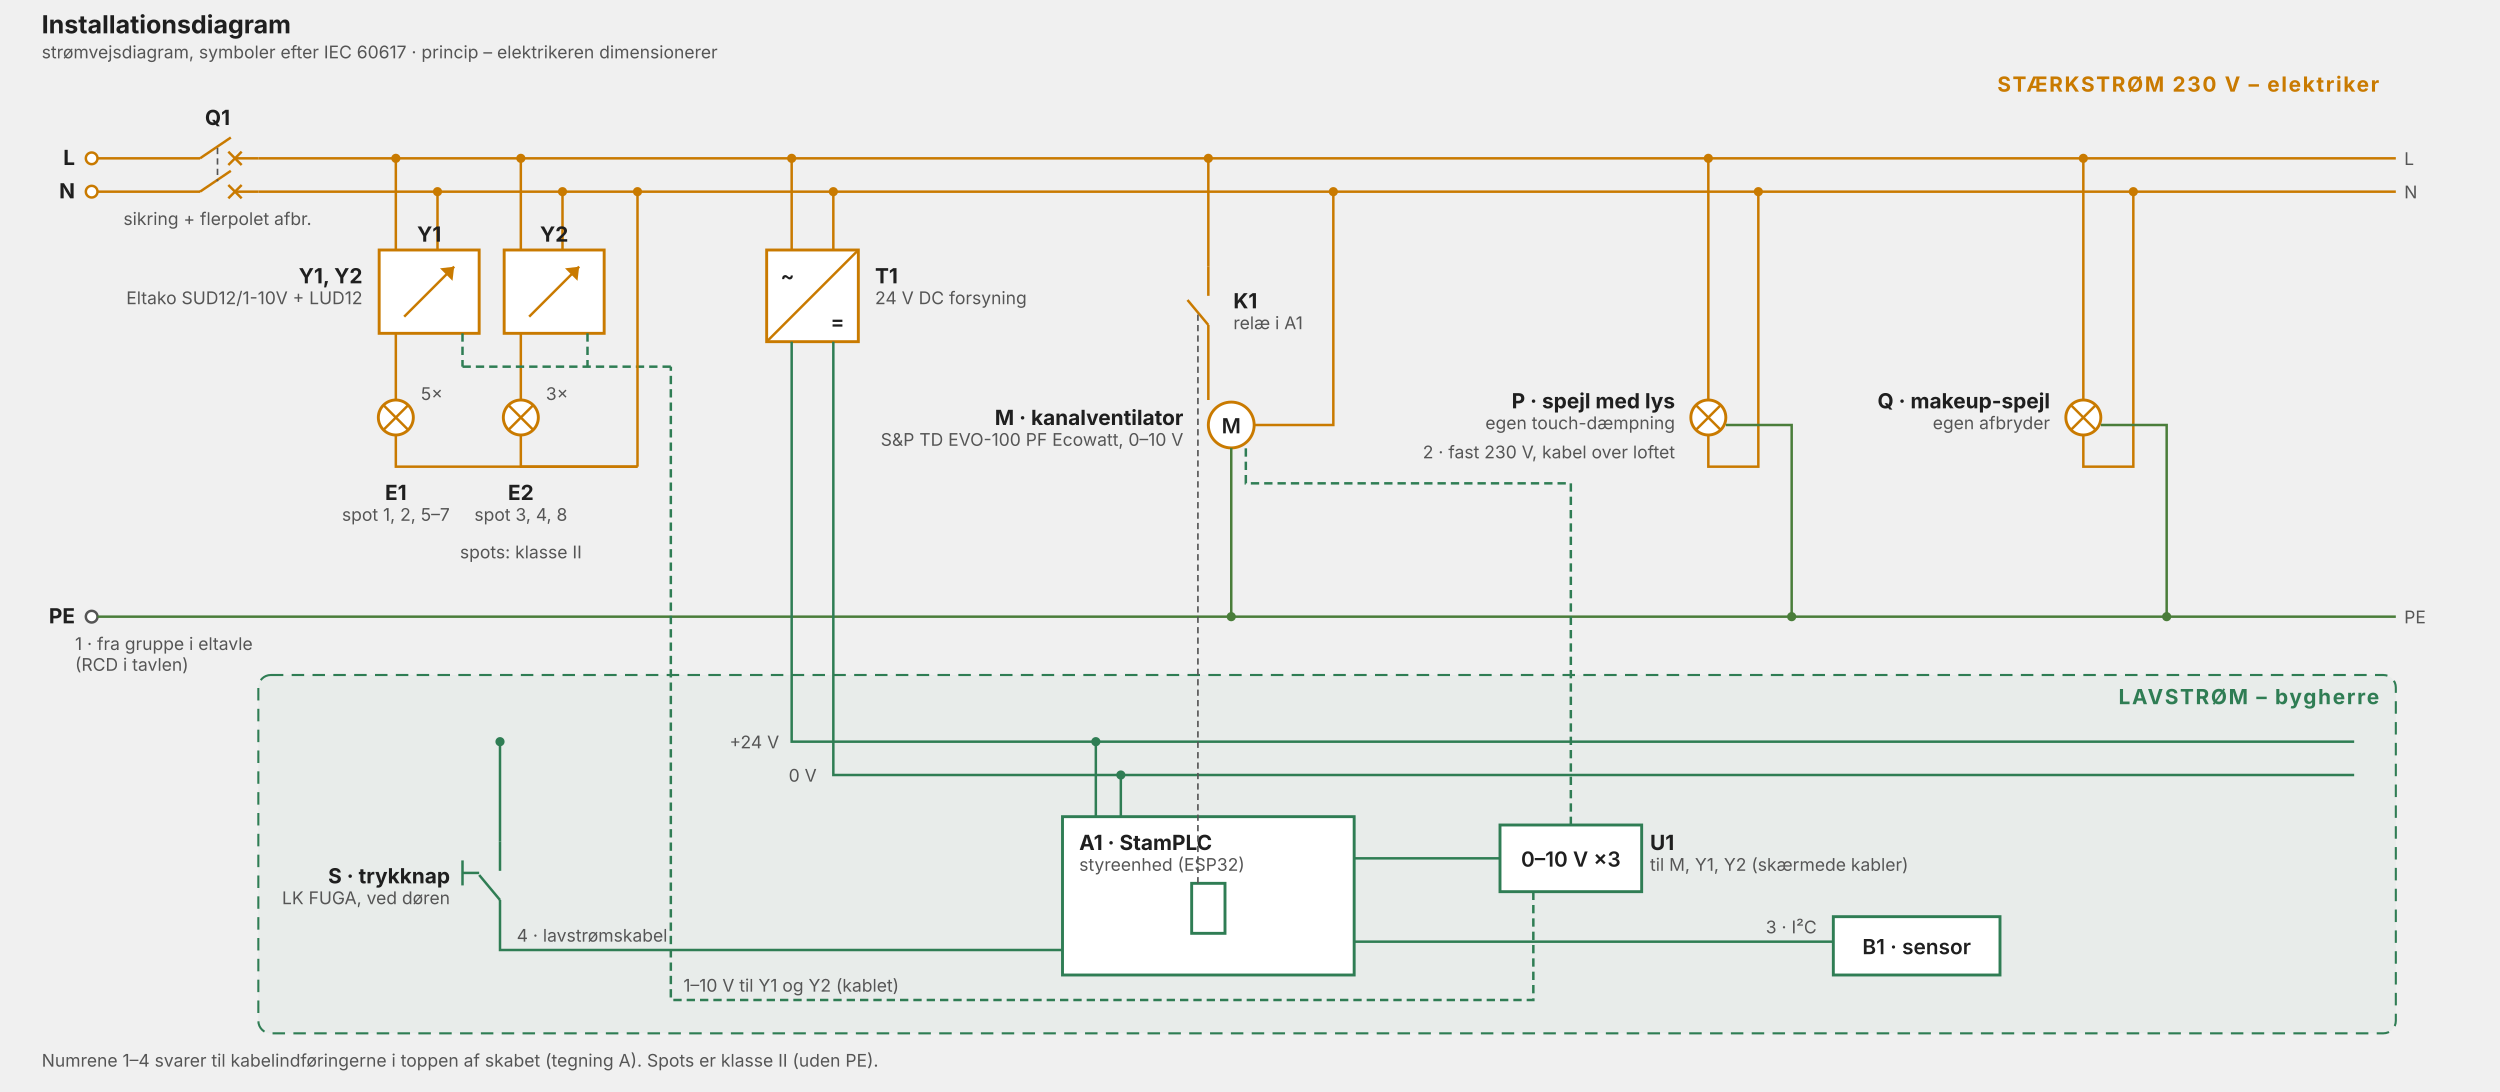
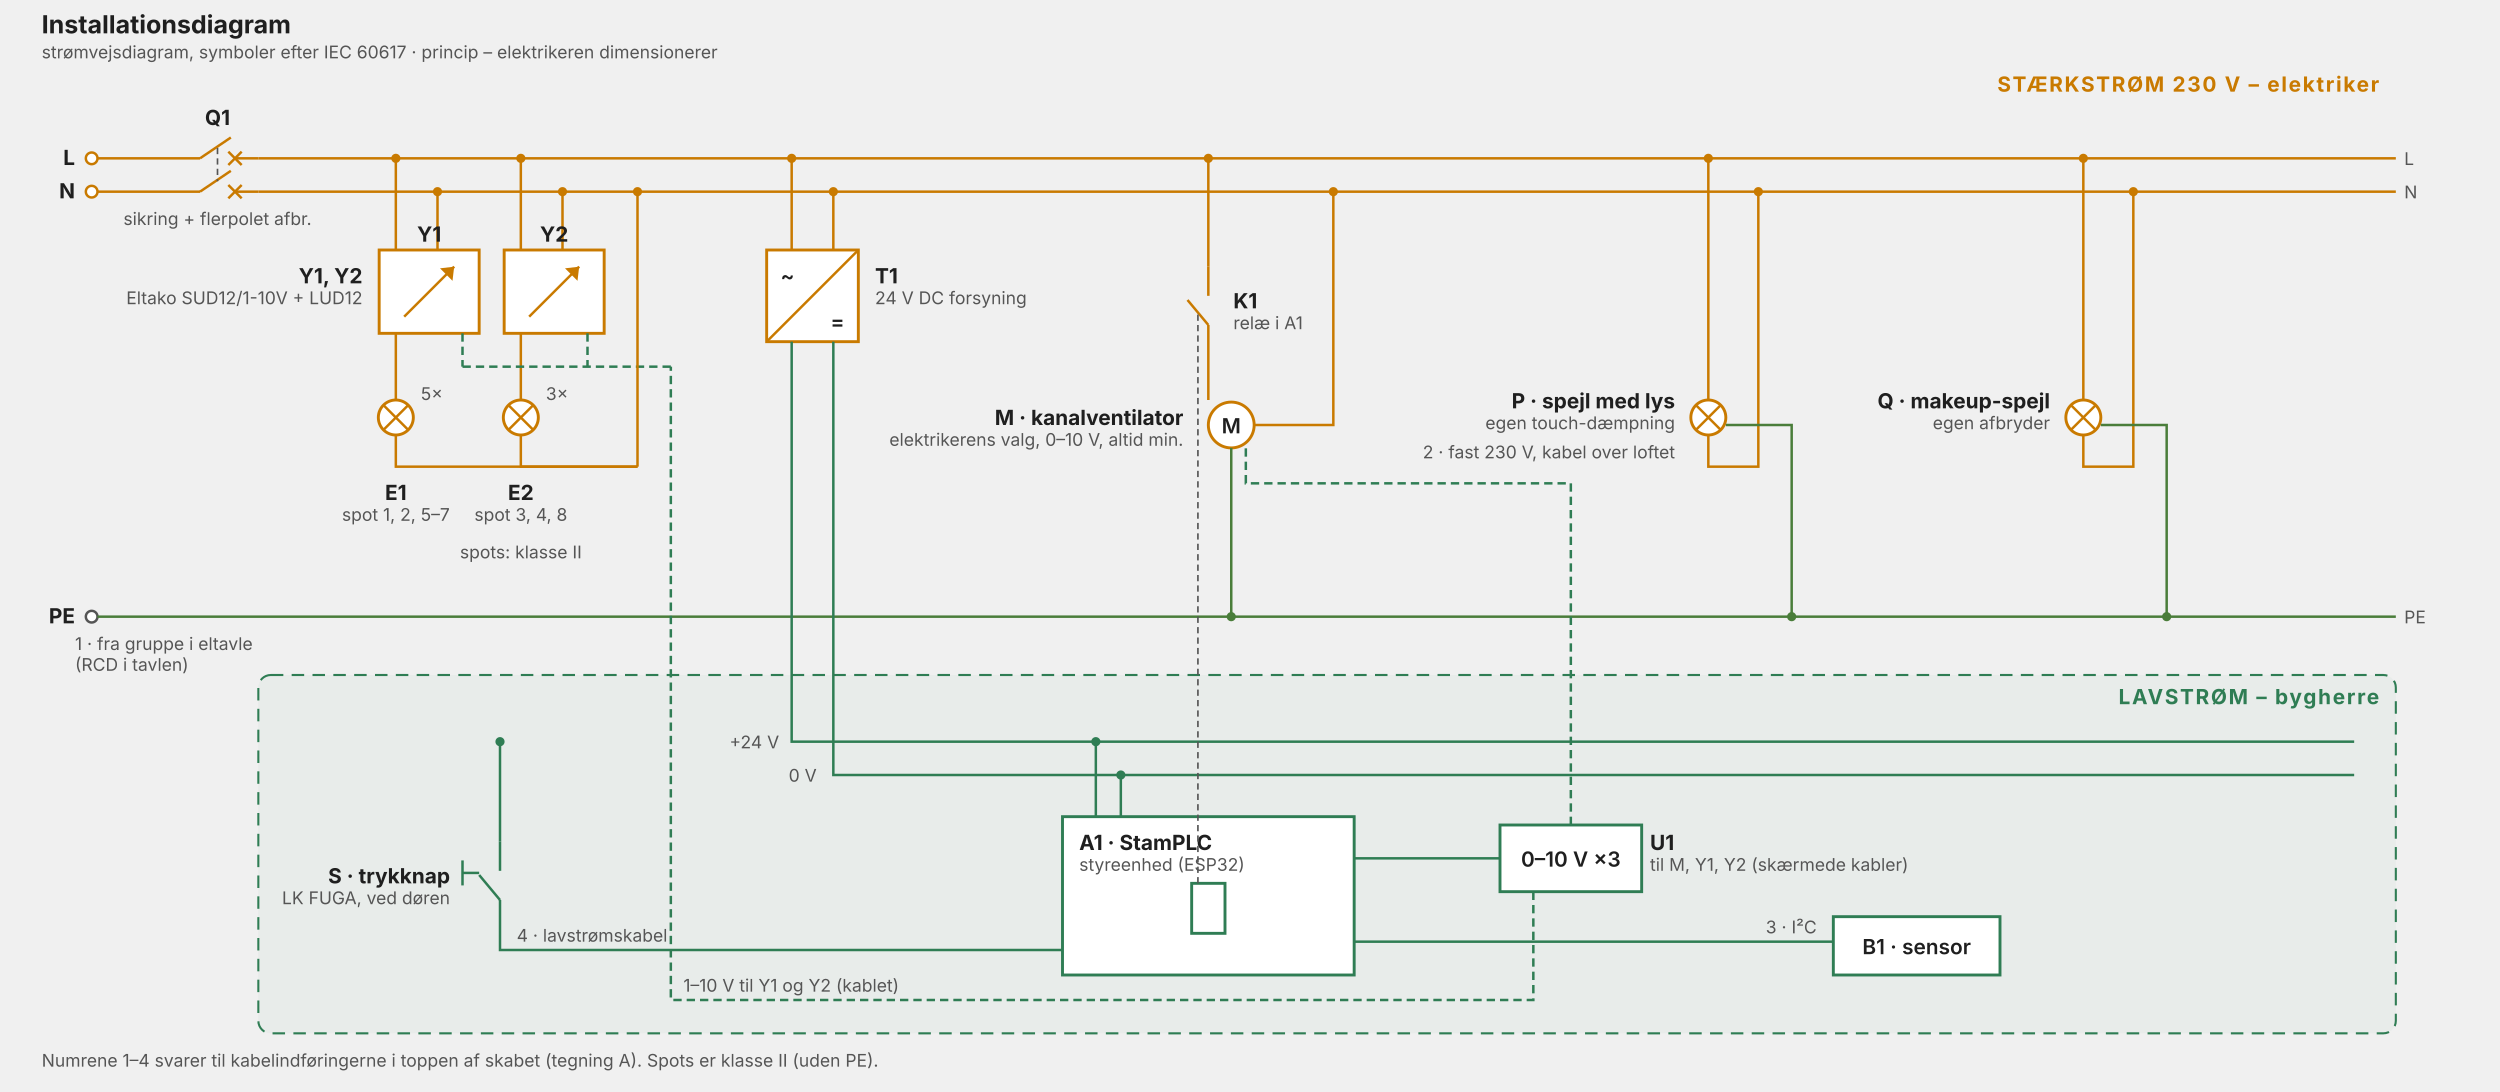
<svg xmlns="http://www.w3.org/2000/svg" viewBox="0 0 600 262" font-family="Inter, Arial, sans-serif">
  <defs>
    <marker id="pil" viewBox="0 0 10 10" refX="10" refY="5" markerWidth="5" markerHeight="5" orient="auto-start-reverse">
      <path d="M0 1 L10 5 L0 9 z" fill="#333" />
    </marker>
    <marker id="pil2" viewBox="0 0 10 10" refX="10" refY="5" markerWidth="6" markerHeight="6" orient="auto">
      <path d="M0 1 L10 5 L0 9 z" fill="#7aa3c8" />
    </marker>
    <marker id="pil3" viewBox="0 0 10 10" refX="10" refY="5" markerWidth="4" markerHeight="4" orient="auto">
      <path d="M0 1 L10 5 L0 9 z" fill="#555" />
    </marker>
    <pattern id="skrav" width="4" height="4" patternUnits="userSpaceOnUse" patternTransform="rotate(45)">
      <line x1="0" y1="0" x2="0" y2="4" stroke="#999" stroke-width=".6" />
    </pattern>
    <pattern id="ristm" width="3" height="3" patternUnits="userSpaceOnUse">
      <rect width="1.5" height="3" fill="#888" />
    </pattern>
  </defs>
  <style>
  .o { fill: none; stroke: #222; stroke-width: .5; }
  .skrav { fill: url(#skrav); stroke: #222; stroke-width: .6; }
  .plade { fill: #f1ead9; stroke: #222; stroke-width: .5; }
  .liste { fill: #e6dcc4; stroke: #777; stroke-width: .3; }
  .fast { fill: #f3f1ec; stroke: #444; stroke-width: .4; }
  .dor { fill: #cfdcd2; stroke: #3d423f; stroke-width: .7; }
  .bag { fill: none; stroke: #888; stroke-width: .35; stroke-dasharray: 2 1.4; }
  .inde { fill: #fff; stroke: #222; stroke-width: .6; }
  .laage { fill: #f3efe6; stroke: #222; stroke-width: .5; }
  .rist { fill: url(#ristm); stroke: #555; stroke-width: .3; }
  .skinne { fill: #e4e4e4; stroke: #777; stroke-width: .4; }
  .tynd { stroke: #999; stroke-width: .25; }
  .mod { fill: #fff; stroke-width: .8; }
  .mod2 { fill: #fff; fill-opacity: .55; stroke-width: .6; }
  .kappe { fill: #f6f6f4; stroke: #aaa; stroke-width: .3; }
  .kanal { stroke: #2f7d54; stroke-width: 2.2; stroke-opacity: .25; }
  .el { fill: none; stroke-width: .6; }
  .prikket { stroke-dasharray: 2 1.2; }
  .net { stroke-dasharray: .8 1.4; }
  .sym { fill: #fff; stroke-width: .7; }
  .kl { fill: #fff; stroke-width: .6; }
  .mek { stroke: #555; stroke-width: .4; stroke-dasharray: 1.5 1; }
  .lvzone { fill: #2f7d54; fill-opacity: .04; stroke: #2f7d54; stroke-width: .5; stroke-dasharray: 3 2; }
  .ref { font-size: 5px; font-weight: 700; fill: #1f1f1f; }
  .zone { stroke: #444; stroke-width: .5; stroke-dasharray: 3 2; }
  .hul { fill: #fff; stroke-width: .8; }
  .h { stroke: #555; stroke-width: .2; }
  .m { stroke: #333; stroke-width: .25; }
  .luft { fill: none; stroke: #7aa3c8; stroke-width: .7; stroke-dasharray: 2 1.5; }
  .boks { fill: #fff; stroke-width: .8; }
  .led { fill: none; stroke-width: .7; }
  .prik { stroke-dasharray: 1.5 1.5; }
  .t { font-size: 5px; font-weight: 600; fill: #1f1f1f; }
  .ts { font-size: 4.2px; fill: #555; }
  .mt { font-size: 4.4px; fill: #222; }
  .nr { font-size: 4.5px; font-weight: 700; fill: #333; text-anchor: middle; }
  .zt { font-size: 5px; font-weight: 700; letter-spacing: .4px; }
  .ov { font-size: 6px; font-weight: 700; fill: #1f1f1f; }
</style>
  <text x="10.0" y="8.0" class="ov" text-anchor="start">Installationsdiagram</text>
  <text x="10.0" y="14.0" class="ts" text-anchor="start">strømvejsdiagram, symboler efter IEC 60617 · princip – elektrikeren dimensionerer</text>
  <circle cx="22.0" cy="38.0" r="1.4" class="kl" style="stroke:#c97a00" />
  <text x="18.0" y="39.6" class="ref" text-anchor="end">L</text>
  <circle cx="22.0" cy="46.0" r="1.4" class="kl" style="stroke:#c97a00" />
  <text x="18.0" y="47.6" class="ref" text-anchor="end">N</text>
  <circle cx="22.0" cy="148.0" r="1.4" class="kl" style="stroke:#555" />
  <text x="18.0" y="149.6" class="ref" text-anchor="end">PE</text>
  <text x="18.0" y="156.0" class="ts" text-anchor="start">1 · fra gruppe i eltavle</text>
  <text x="18.0" y="161.0" class="ts" text-anchor="start">(RCD i tavlen)</text>
  <path d="M23.4 38 H42" class="el" style="stroke:#c97a00" />
  <path d="M23.4 46 H42" class="el" style="stroke:#c97a00" />
  <path d="M42 38 H48.0" class="el" style="stroke:#c97a00" />
  <path d="M56.4 38 H62" class="el" style="stroke:#c97a00" />
  <path d="M48.0 38 L55.4 33" class="el" style="stroke:#c97a00" />
  <path d="M54.8 36.4 L58.0 39.6 M58.0 36.4 L54.8 39.6" class="el" style="stroke:#c97a00" />
  <path d="M42 46 H48.0" class="el" style="stroke:#c97a00" />
  <path d="M56.4 46 H62" class="el" style="stroke:#c97a00" />
  <path d="M48.0 46 L55.4 41" class="el" style="stroke:#c97a00" />
  <path d="M54.8 44.4 L58.0 47.6 M58.0 44.4 L54.8 47.6" class="el" style="stroke:#c97a00" />
  <line x1="52.2" y1="35.5" x2="52.2" y2="43.5" class="mek" />
  <text x="52.2" y="30.0" class="ref" text-anchor="middle">Q1</text>
  <text x="52.2" y="54.0" class="ts" text-anchor="middle">sikring + flerpolet afbr.</text>
  <path d="M62 38 H575" class="el" style="stroke:#c97a00" />
  <path d="M62 46 H575" class="el" style="stroke:#c97a00" />
  <path d="M23.4 148 H575" class="el" style="stroke:#4a7d3a" />
  <text x="577.0" y="39.6" class="ts" text-anchor="start">L</text>
  <text x="577.0" y="47.6" class="ts" text-anchor="start">N</text>
  <text x="577.0" y="149.6" class="ts" text-anchor="start">PE</text>
  <circle cx="95.0" cy="38.0" r="1.1" fill="#c97a00" />
  <circle cx="105.0" cy="46.0" r="1.1" fill="#c97a00" />
  <path d="M95 38 V60" class="el" style="stroke:#c97a00" />
  <path d="M105 46 V60" class="el" style="stroke:#c97a00" />
  <rect x="91" y="60" width="24" height="20" class="sym" style="stroke:#c97a00" />
  <path d="M97 76 L109 64" class="el" style="stroke:#c97a00" />
  <path d="M109 64 l-3.4 .4 l3 3 z" fill="#c97a00" />
  <text x="103.0" y="58.0" class="ref" text-anchor="middle">Y1</text>
  <path d="M95 80 V96" class="el" style="stroke:#c97a00" />
  <circle cx="95" cy="100.2" r="4.2" class="sym" style="stroke:#c97a00" />
  <path d="M92.06 97.26 L97.94 103.14 M97.94 97.26 L92.06 103.14" class="el" style="stroke:#c97a00" />
  <path d="M95 104.4 V112 H153" class="el" style="stroke:#c97a00" />
  <text x="101.0" y="96.0" class="ts" text-anchor="start">5×</text>
  <text x="95.0" y="120.0" class="ref" text-anchor="middle">E1</text>
  <text x="95.0" y="125.0" class="ts" text-anchor="middle">spot 1, 2, 5–7</text>
  <path d="M111 80 V88" class="el prikket" style="stroke:#2f7d54" />
  <circle cx="125.0" cy="38.0" r="1.1" fill="#c97a00" />
  <circle cx="135.0" cy="46.0" r="1.1" fill="#c97a00" />
  <path d="M125 38 V60" class="el" style="stroke:#c97a00" />
  <path d="M135 46 V60" class="el" style="stroke:#c97a00" />
  <rect x="121" y="60" width="24" height="20" class="sym" style="stroke:#c97a00" />
  <path d="M127 76 L139 64" class="el" style="stroke:#c97a00" />
  <path d="M139 64 l-3.4 .4 l3 3 z" fill="#c97a00" />
  <text x="133.0" y="58.0" class="ref" text-anchor="middle">Y2</text>
  <path d="M125 80 V96" class="el" style="stroke:#c97a00" />
  <circle cx="125" cy="100.2" r="4.2" class="sym" style="stroke:#c97a00" />
  <path d="M122.06 97.26 L127.94 103.14 M127.94 97.26 L122.06 103.14" class="el" style="stroke:#c97a00" />
  <path d="M125 104.4 V112 H153" class="el" style="stroke:#c97a00" />
  <text x="131.0" y="96.0" class="ts" text-anchor="start">3×</text>
  <text x="125.0" y="120.0" class="ref" text-anchor="middle">E2</text>
  <text x="125.0" y="125.0" class="ts" text-anchor="middle">spot 3, 4, 8</text>
  <path d="M141 80 V88" class="el prikket" style="stroke:#2f7d54" />
  <path d="M111 88 H161" class="el prikket" style="stroke:#2f7d54" />
  <path d="M153 112 V46" class="el" style="stroke:#c97a00" />
  <circle cx="153.0" cy="46.0" r="1.1" fill="#c97a00" />
  <text x="87.0" y="68.0" class="ref" text-anchor="end">Y1, Y2</text>
  <text x="87.0" y="73.0" class="ts" text-anchor="end">Eltako SUD12/1-10V + LUD12</text>
  <text x="125.0" y="134.0" class="ts" text-anchor="middle">spots: klasse II</text>
  <circle cx="190.0" cy="38.0" r="1.1" fill="#c97a00" />
  <circle cx="200.0" cy="46.0" r="1.1" fill="#c97a00" />
  <path d="M190 38 V60" class="el" style="stroke:#c97a00" />
  <path d="M200 46 V60" class="el" style="stroke:#c97a00" />
  <rect x="184" y="60" width="22" height="22" class="sym" style="stroke:#c97a00" />
  <path d="M184 82 L206 60" class="el" style="stroke:#c97a00" />
  <text x="189.0" y="68.0" class="t" text-anchor="middle">~</text>
  <text x="201.0" y="79.0" class="t" text-anchor="middle">=</text>
  <line x1="212" y1="148" x2="212" y2="148" />
  <text x="210.0" y="68.0" class="ref" text-anchor="start">T1</text>
  <text x="210.0" y="73.0" class="ts" text-anchor="start">24 V DC forsyning</text>
  <circle cx="290.0" cy="38.0" r="1.1" fill="#c97a00" />
  <path d="M290 38 V64" class="el" style="stroke:#c97a00" />
  <path d="M290 64 V71.0" class="el" style="stroke:#c97a00" />
  <path d="M290 78.0 V84" class="el" style="stroke:#c97a00" />
  <path d="M290 78.0 L285 72.0" class="el" style="stroke:#c97a00" />
  <text x="296.0" y="74.0" class="ref" text-anchor="start">K1</text>
  <text x="296.0" y="79.0" class="ts" text-anchor="start">relæ i A1</text>
  <path d="M290 84 V96" class="el" style="stroke:#c97a00" />
  <circle cx="295.5" cy="102" r="5.5" class="sym" style="stroke:#c97a00" />
  <text x="295.5" y="104.0" class="t" text-anchor="middle">M</text>
  <text x="295.5" y="117.0" class="ts" text-anchor="middle" />
  <path d="M301 102 H320 V46" class="el" style="stroke:#c97a00" />
  <circle cx="320.0" cy="46.0" r="1.1" fill="#c97a00" />
  <path d="M295.5 107.5 V148" class="el" style="stroke:#4a7d3a" />
  <circle cx="295.5" cy="148.0" r="1.1" fill="#4a7d3a" />
  <text x="284.0" y="102.0" class="ref" text-anchor="end">M · kanalventilator</text>
-   <text x="284.0" y="107.0" class="ts" text-anchor="end">S&amp;P TD EVO-100 PF Ecowatt, 0–10 V</text>
+   <text x="284.0" y="107.0" class="ts" text-anchor="end">elektrikerens valg, 0–10 V, altid min.</text>
  <circle cx="410.0" cy="38.0" r="1.1" fill="#c97a00" />
  <path d="M410 38 V96" class="el" style="stroke:#c97a00" />
  <circle cx="410" cy="100.2" r="4.2" class="sym" style="stroke:#c97a00" />
  <path d="M407.06 97.26 L412.94 103.14 M412.94 97.26 L407.06 103.14" class="el" style="stroke:#c97a00" />
  <path d="M410 104.4 V112 H422 V46" class="el" style="stroke:#c97a00" />
  <circle cx="422.0" cy="46.0" r="1.1" fill="#c97a00" />
  <path d="M414.2 102 H430 V148" class="el" style="stroke:#4a7d3a" />
  <circle cx="430.0" cy="148.0" r="1.1" fill="#4a7d3a" />
  <text x="402.0" y="98.0" class="ref" text-anchor="end">P · spejl med lys</text>
  <text x="402.0" y="103.0" class="ts" text-anchor="end">egen touch-dæmpning</text>
  <circle cx="500.0" cy="38.0" r="1.1" fill="#c97a00" />
  <path d="M500 38 V96" class="el" style="stroke:#c97a00" />
  <circle cx="500" cy="100.2" r="4.2" class="sym" style="stroke:#c97a00" />
  <path d="M497.06 97.26 L502.94 103.14 M502.94 97.26 L497.06 103.14" class="el" style="stroke:#c97a00" />
  <path d="M500 104.4 V112 H512 V46" class="el" style="stroke:#c97a00" />
  <circle cx="512.0" cy="46.0" r="1.1" fill="#c97a00" />
  <path d="M504.2 102 H520 V148" class="el" style="stroke:#4a7d3a" />
  <circle cx="520.0" cy="148.0" r="1.1" fill="#4a7d3a" />
  <text x="492.0" y="98.0" class="ref" text-anchor="end">Q · makeup-spejl</text>
  <text x="492.0" y="103.0" class="ts" text-anchor="end">egen afbryder</text>
  <text x="402.0" y="110.0" class="ts" text-anchor="end">2 · fast 230 V, kabel over loftet</text>
  <rect x="62" y="162" width="513" height="86" rx="3" class="lvzone" />
  <text x="571" y="169" class="zt" text-anchor="end" style="fill:#2f7d54">LAVSTRØM – bygherre</text>
  <text x="571" y="22" class="zt" text-anchor="end" style="fill:#c97a00">STÆRKSTRØM 230 V – elektriker</text>
  <path d="M190 82 V178 H565" class="el" style="stroke:#2f7d54" />
  <path d="M200 82 V186 H565" class="el" style="stroke:#2f7d54" />
  <text x="187.0" y="179.6" class="ts" text-anchor="end">+24 V</text>
  <text x="196.0" y="187.6" class="ts" text-anchor="end">0 V</text>
  <rect x="255" y="196" width="70" height="38" class="sym" style="stroke:#2f7d54" />
  <text x="259.0" y="204.0" class="ref" text-anchor="start">A1 · StamPLC</text>
  <text x="259.0" y="209.0" class="ts" text-anchor="start">styreenhed (ESP32)</text>
  <path d="M263 178 V196" class="el" style="stroke:#2f7d54" />
  <circle cx="263.0" cy="178.0" r="1.1" fill="#2f7d54" />
  <path d="M269 186 V196" class="el" style="stroke:#2f7d54" />
  <circle cx="269.0" cy="186.0" r="1.1" fill="#2f7d54" />
  <rect x="286" y="212" width="8" height="12" class="sym" style="stroke:#2f7d54" />
  <line x1="287.5" y1="212" x2="287.5" y2="74.5" class="mek" />
  <path d="M120 178 V202" class="el" style="stroke:#2f7d54" />
  <circle cx="120.0" cy="178.0" r="1.1" fill="#2f7d54" />
  <path d="M120 202 V209.0" class="el" style="stroke:#2f7d54" />
  <path d="M120 216.0 V222" class="el" style="stroke:#2f7d54" />
  <path d="M120 216.0 L115 210.0" class="el" style="stroke:#2f7d54" />
  <path d="M111 209.5 H115 M111 206.5 V212.5" class="el" style="stroke:#2f7d54" />
  <path d="M120 222 V228 H255" class="el" style="stroke:#2f7d54" />
  <text x="108.0" y="212.0" class="ref" text-anchor="end">S · trykknap</text>
  <text x="108.0" y="217.0" class="ts" text-anchor="end">LK FUGA, ved døren</text>
  <text x="124.0" y="226.0" class="ts" text-anchor="start">4 · lavstrømskabel</text>
  <rect x="360" y="198" width="34" height="16" class="sym" style="stroke:#2f7d54" />
  <text x="377.0" y="208.0" class="t" text-anchor="middle">0–10 V ×3</text>
  <path d="M325 206 H360" class="el" style="stroke:#2f7d54" />
  <path d="M377 198 V116 H299 V106.5" class="el prikket" style="stroke:#2f7d54" />
  <path d="M368 214 V240 H161 V88" class="el prikket" style="stroke:#2f7d54" />
  <text x="164.0" y="238.0" class="ts" text-anchor="start">1–10 V til Y1 og Y2 (kablet)</text>
  <text x="396.0" y="204.0" class="ref" text-anchor="start">U1</text>
  <text x="396.0" y="209.0" class="ts" text-anchor="start">til M, Y1, Y2 (skærmede kabler)</text>
  <rect x="440" y="220" width="40" height="14" class="sym" style="stroke:#2f7d54" />
  <text x="460.0" y="229.0" class="t" text-anchor="middle">B1 · sensor</text>
  <path d="M325 226 H440" class="el" style="stroke:#2f7d54" />
  <text x="436.0" y="224.0" class="ts" text-anchor="end">3 · I²C</text>
  <text x="10.0" y="256.0" class="ts" text-anchor="start">Numrene 1–4 svarer til kabelindføringerne i toppen af skabet (tegning A). Spots er klasse II (uden PE).</text>
</svg>
